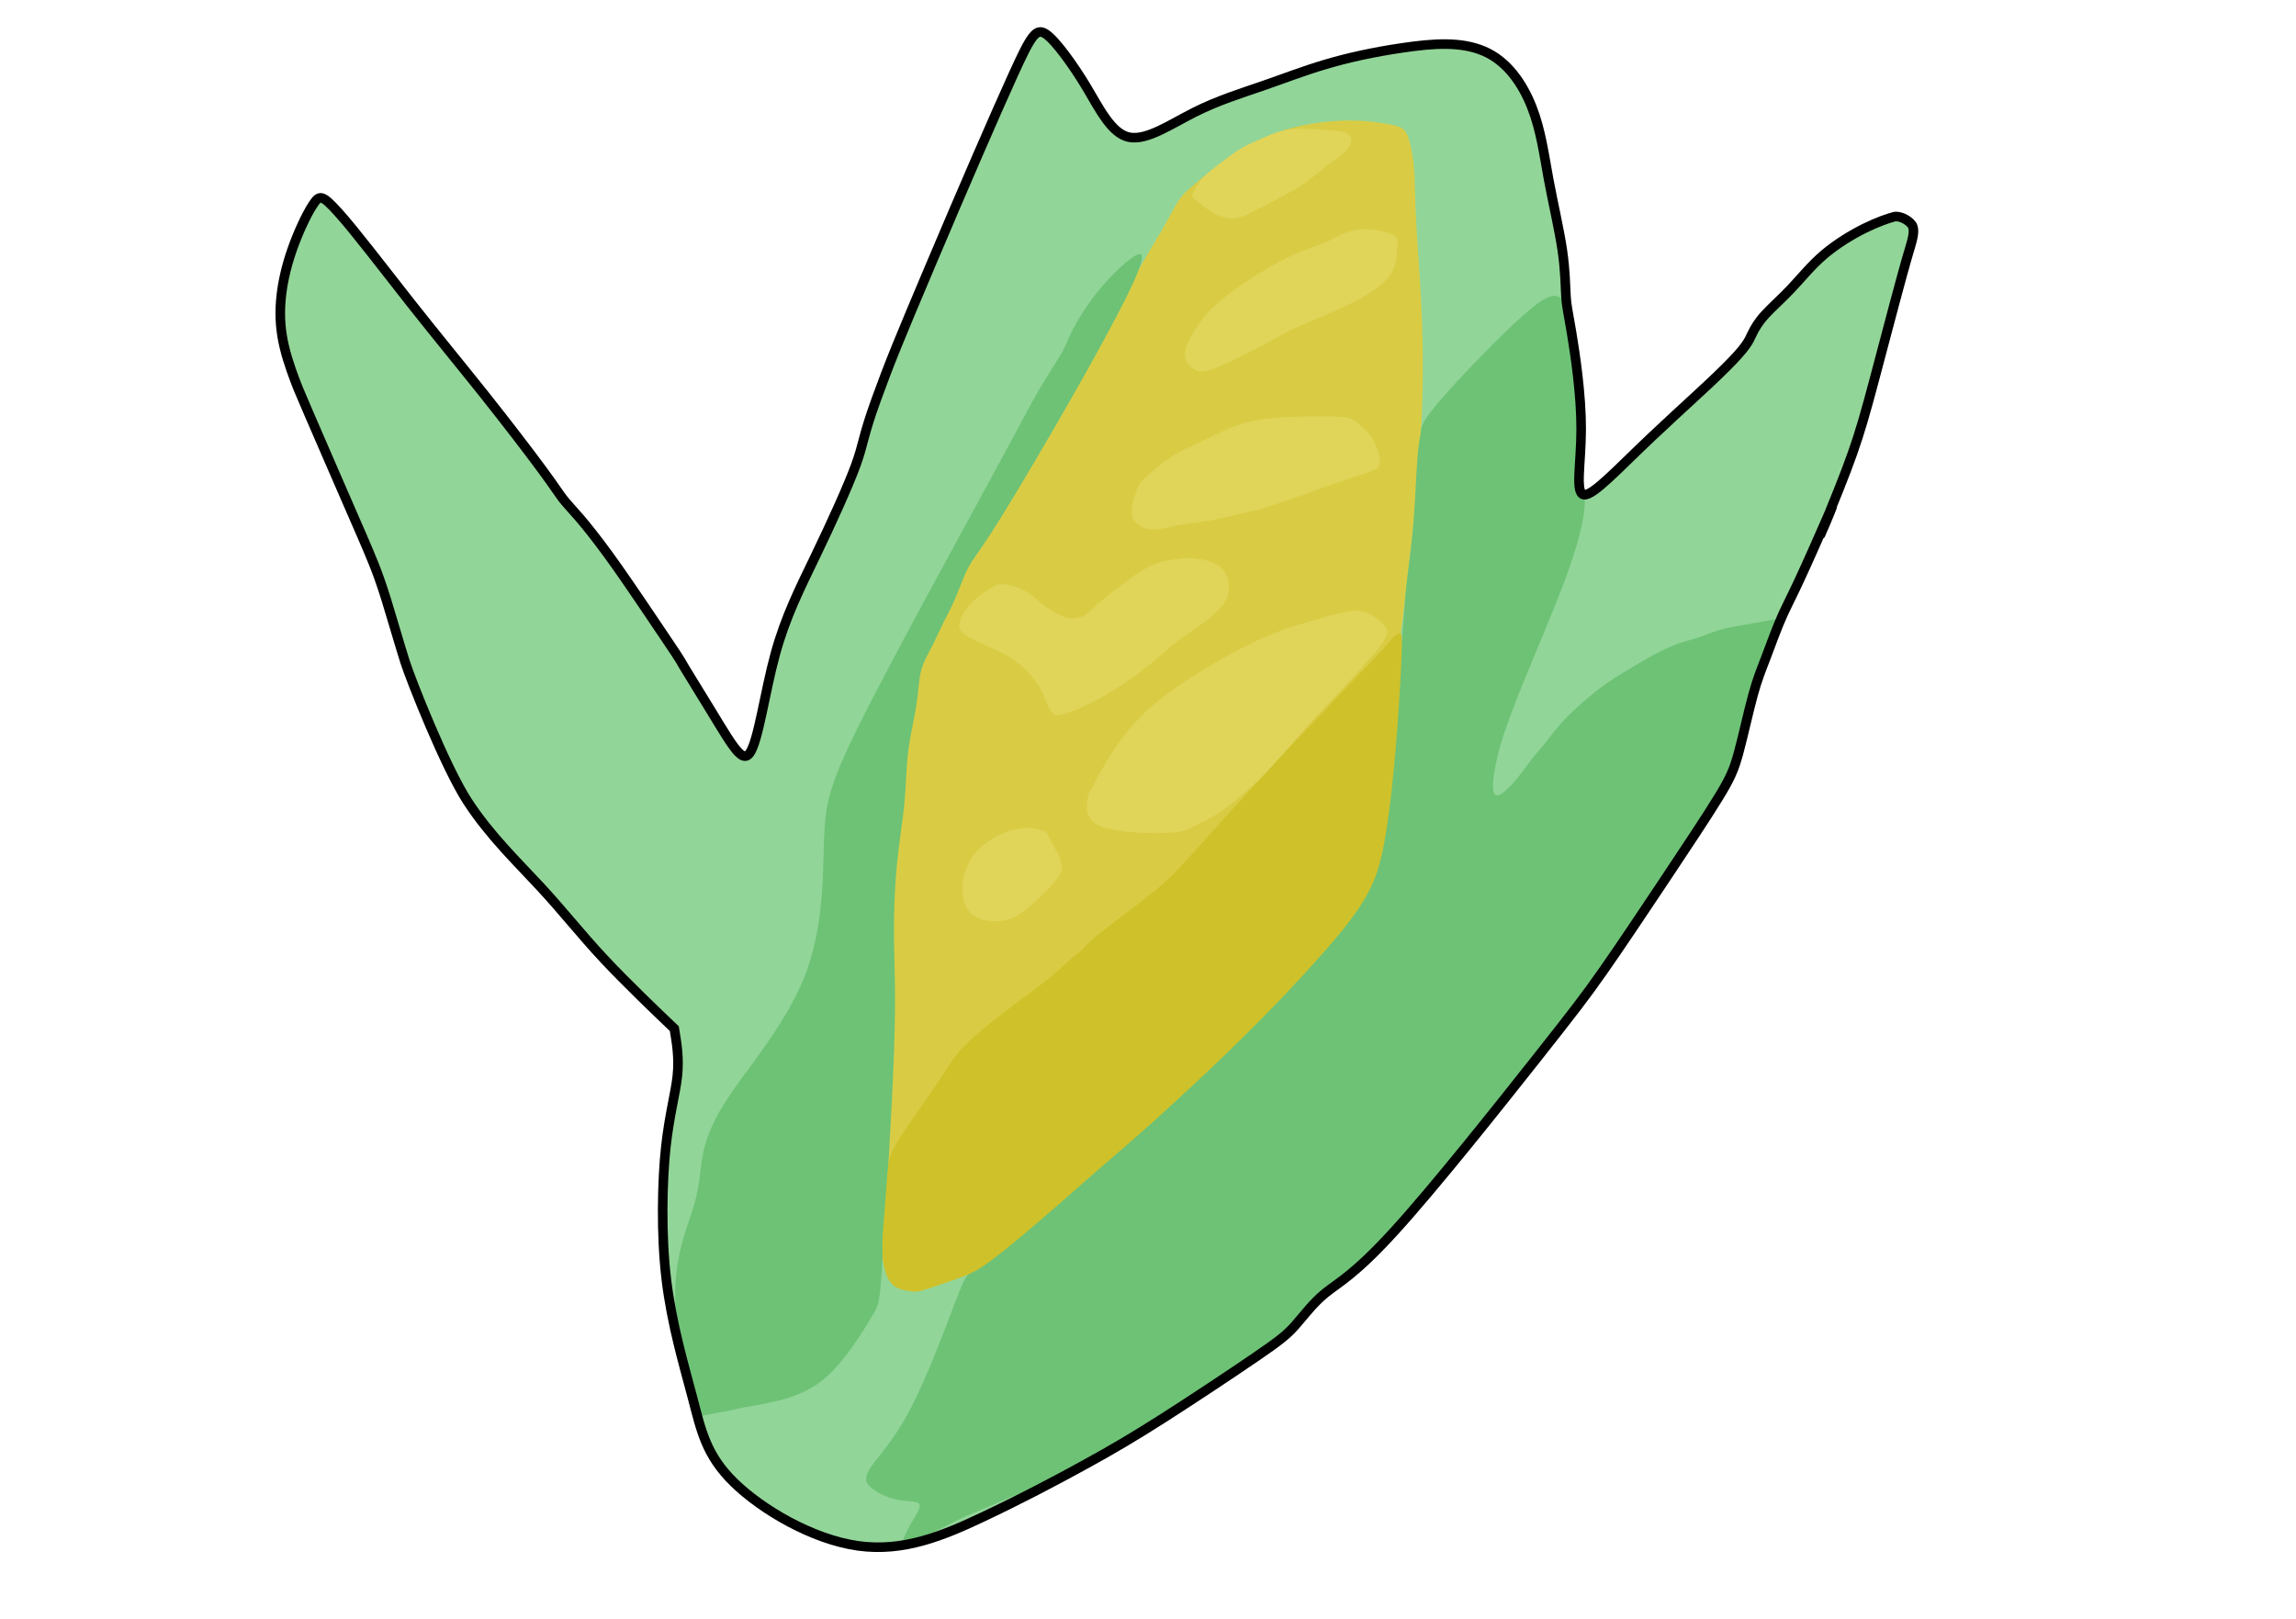
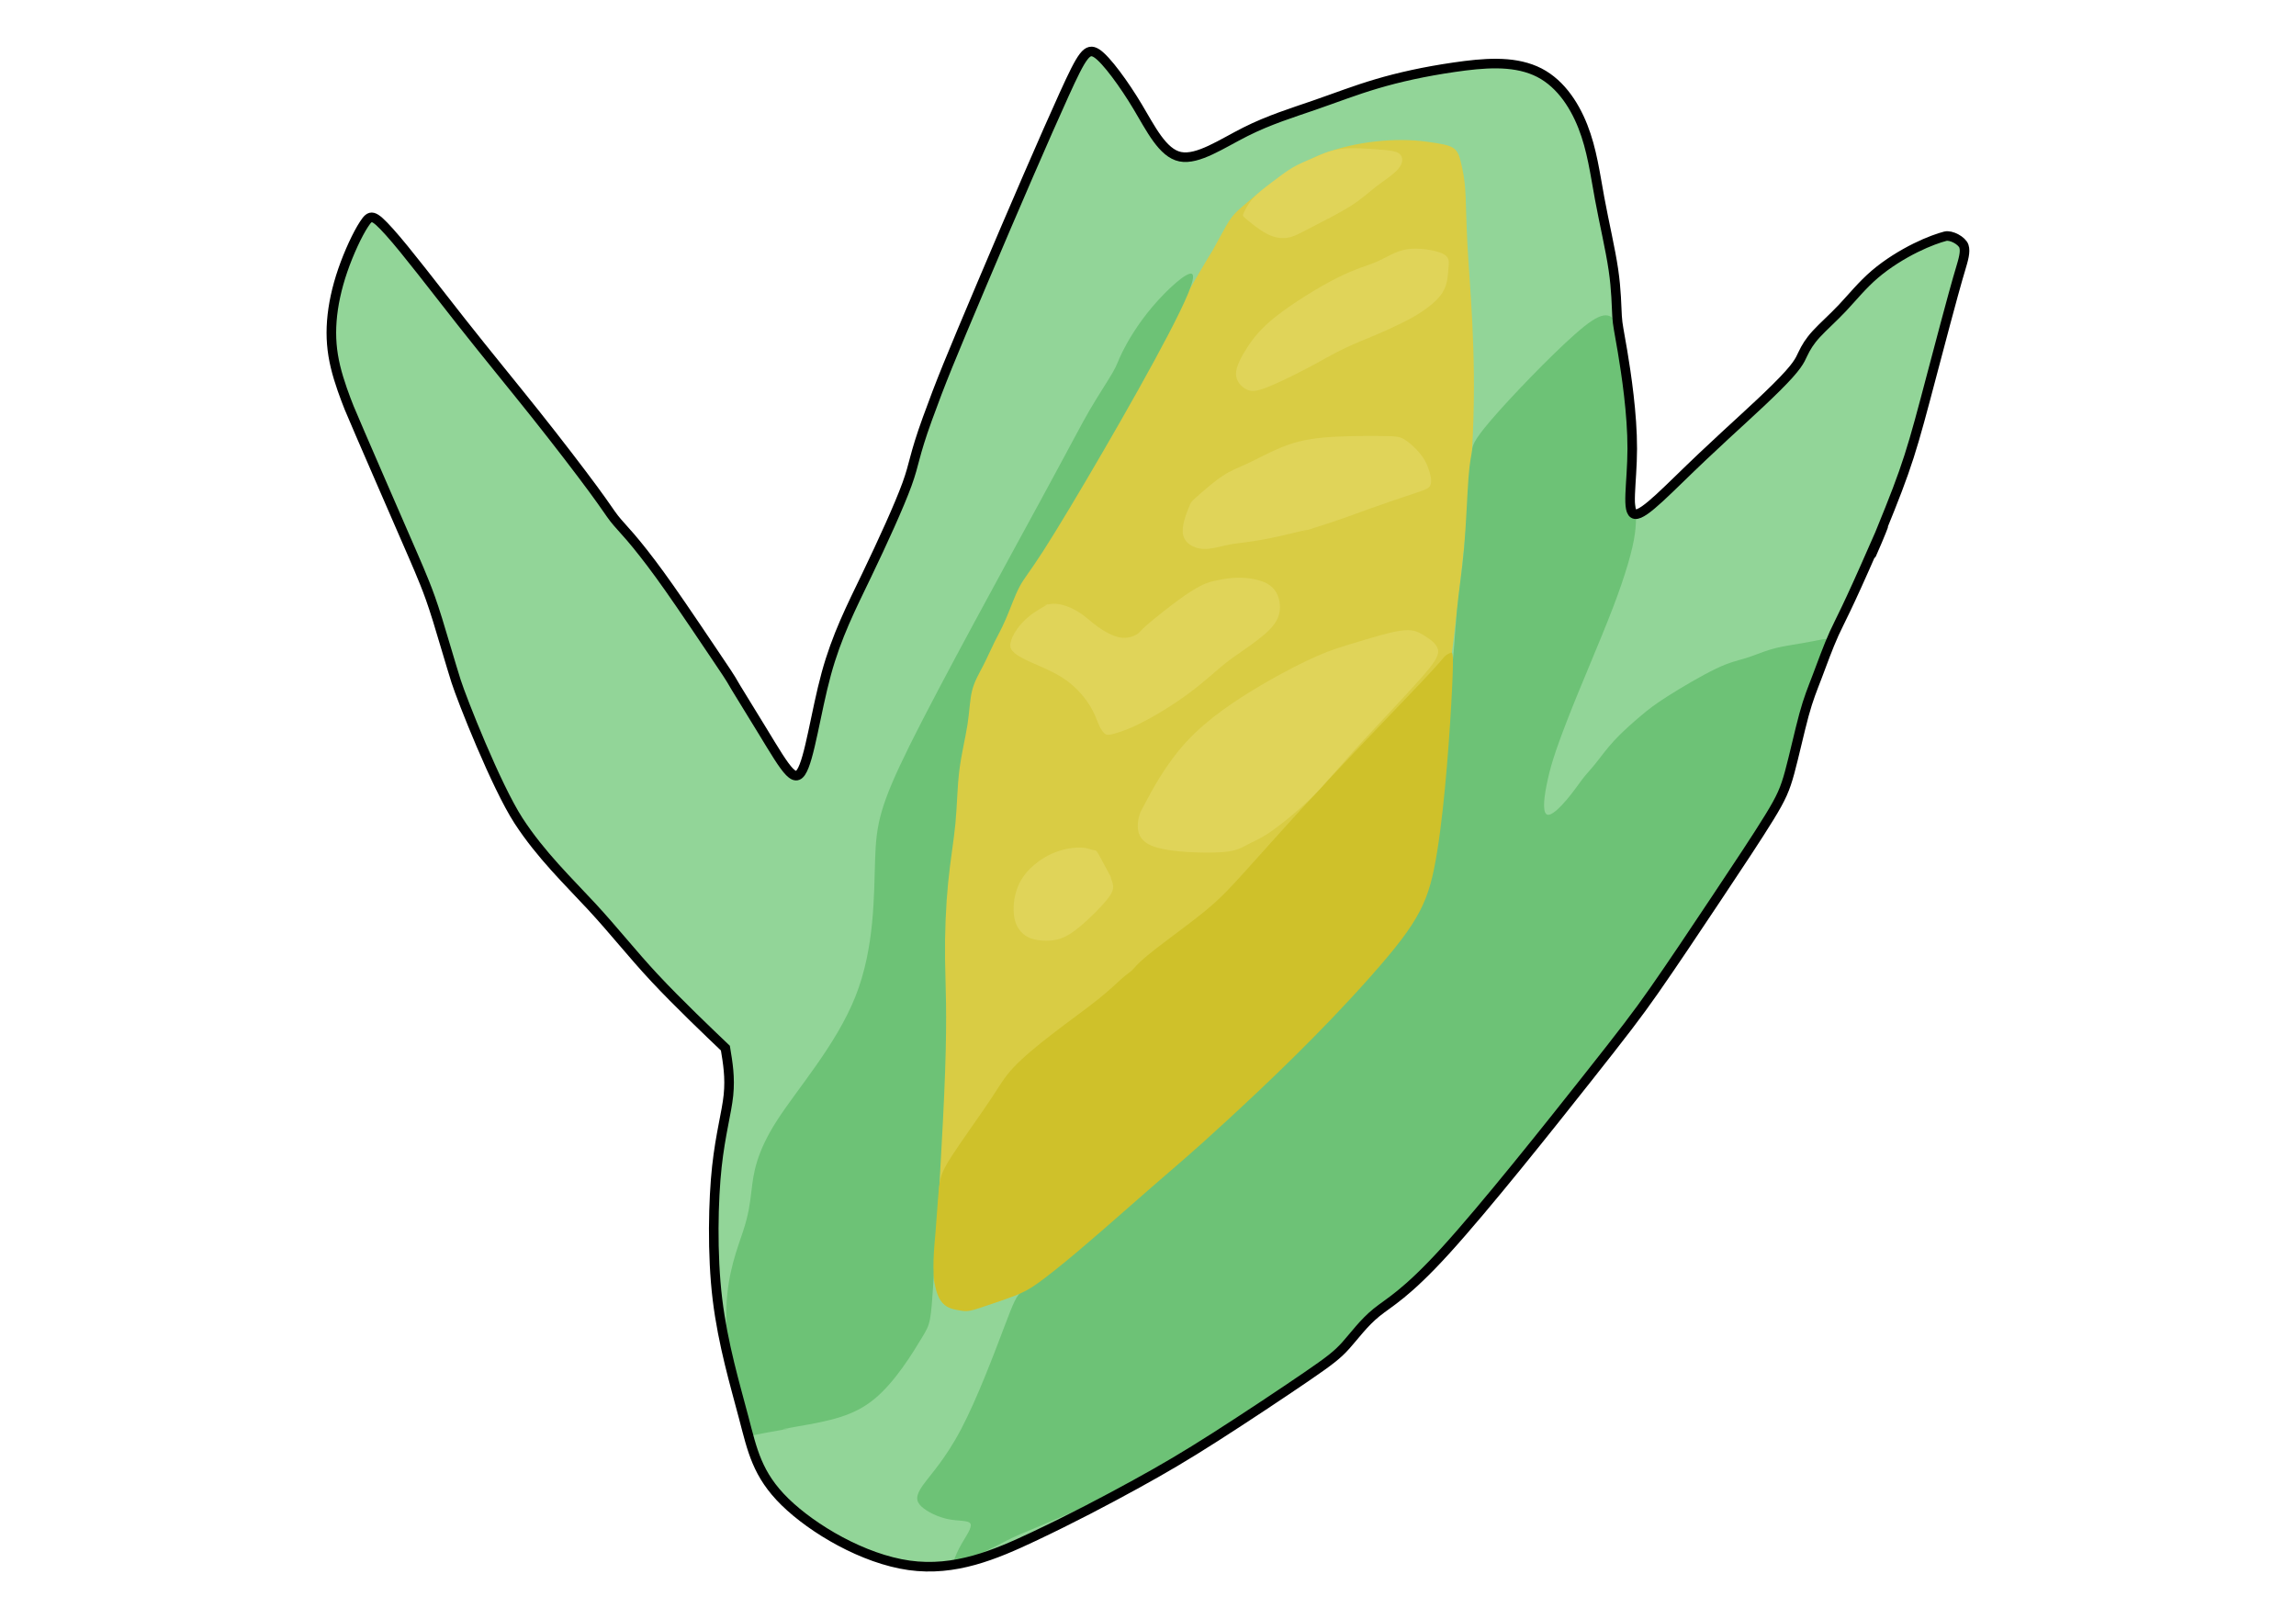
<svg xmlns="http://www.w3.org/2000/svg" version="1.1" id="svg1" width="793.6" height="559.36" viewBox="0 0 793.6 559.36">
  <defs id="defs1">
    </defs>
  <g id="g1" transform="matrix(1.751512,0,0,1.751512,-204.1969,-93.09364)">
-     <path style="display:inline;fill:#8cd292;fill-opacity:0.945;stroke:none;stroke-width:1.89;stroke-opacity:1" d="m 235.688,242.318 c -4.518,-4.85 -7.982,-9.304 -12.447,-14.132 -4.465,-4.828 -10.013,-10.135 -14.415,-16.913 -4.402,-6.778 -11.201,-24.002 -12.324,-27.547 -1.123,-3.545 -2.569,-8.606 -3.655,-12.106 -1.086,-3.499 -1.81,-5.429 -2.542,-7.259 -0.733,-1.83 -1.415,-3.422 -2.199,-5.236 -0.785,-1.815 -11.928,-27.379 -12.699,-29.332 -0.771,-1.954 -1.977,-5.089 -2.701,-8.111 -0.724,-3.022 -0.963,-5.888 -0.722,-9.031 0.241,-3.143 0.964,-6.52 2.17,-10.018 1.206,-3.498 2.894,-7.116 4.18,-9.072 1.286,-1.956 1.747,-2.11 5.045,1.553 3.299,3.663 8.894,11.035 14.154,17.705 5.26,6.67 9.998,12.397 14.562,18.131 4.564,5.734 8.929,11.442 11.473,14.9 2.544,3.457 3.268,4.663 4.112,5.749 0.844,1.085 1.809,2.05 3.256,3.739 1.447,1.688 3.377,4.101 5.748,7.359 2.371,3.259 5.182,7.364 10.641,15.488 5.458,8.124 1.306,1.903 7.383,11.689 6.077,9.786 8.186,14.31 9.866,11.849 1.679,-2.461 2.928,-11.908 4.982,-19.422 2.054,-7.514 4.914,-13.097 8.002,-19.52 3.088,-6.423 6.406,-13.688 7.943,-17.924 1.538,-4.237 1.302,-5.415 4.001,-12.863 2.699,-7.448 4.457,-11.703 10.759,-26.607 6.303,-14.904 12.615,-29.47 16.219,-37.398 3.604,-7.928 4.569,-9.375 6.461,-8.148 1.891,1.227 5.473,6.186 8.058,10.509 2.586,4.323 4.932,9.186 8.418,9.883 3.486,0.698 8.204,-2.579 12.887,-4.93 4.683,-2.351 9.18,-3.729 13.514,-5.226 4.334,-1.497 8.022,-2.949 12.387,-4.238 4.365,-1.29 9.369,-2.409 15.255,-3.265 5.886,-0.856 11.381,-1.295 15.978,0.678 4.598,1.973 7.614,6.413 9.423,10.996 1.809,4.583 2.42,9.377 3.32,14.238 0.9,4.861 2.106,9.927 2.709,14.027 0.603,4.101 0.603,7.236 0.724,9.166 0.121,1.93 0.362,2.653 1.085,6.995 0.724,4.342 1.93,12.302 1.914,19.182 -0.015,6.881 -1.252,12.683 0.558,12.921 1.81,0.238 6.667,-5.086 13.332,-11.38 6.665,-6.294 10.372,-9.472 14.557,-13.621 4.185,-4.149 4.602,-5.304 5.215,-6.603 0.613,-1.299 1.337,-2.505 2.663,-3.952 1.327,-1.447 3.256,-3.136 5.164,-5.158 1.908,-2.023 3.893,-4.505 6.393,-6.639 2.5,-2.135 5.465,-3.936 8.037,-5.21 2.571,-1.274 4.69,-1.985 5.85,-2.286 1.16,-0.301 3.318,0.879 3.679,1.965 0.362,1.085 -0.094,2.611 -0.695,4.626 -0.602,2.015 -1.349,4.519 -5.489,20.21 -4.14,15.691 -4.79,18.179 -10.295,31.633 -5.506,13.454 4.329,-9.926 -1.191,2.729 -5.52,12.655 -6.726,14.585 -7.933,17.238 -1.206,2.653 -2.412,6.03 -3.353,8.507 -0.941,2.477 -1.705,4.259 -2.598,7.535 -0.893,3.276 -1.949,8.121 -2.838,11.388 -0.89,3.267 -1.613,4.955 -3.989,8.83 -2.376,3.874 -6.197,9.622 -10.474,16.042 -4.277,6.42 -8.794,13.188 -12.251,18.128 -3.457,4.94 -5.869,8.076 -13.331,17.515 -7.462,9.439 -19.973,25.182 -27.841,33.822 -7.869,8.64 -11.095,10.178 -13.627,12.228 -2.533,2.05 -4.372,4.613 -6.045,6.482 -1.673,1.869 -3.181,3.045 -7.812,6.213 -4.631,3.168 -12.069,8.117 -18.016,11.915 -5.947,3.798 -10.029,6.199 -15.739,9.337 -5.711,3.138 -12.518,6.73 -20.093,10.306 -7.575,3.576 -15.508,6.929 -24.545,5.657 -9.038,-1.272 -19.004,-7.156 -24.493,-12.523 -5.488,-5.367 -6.453,-10.191 -8.142,-16.614 -1.688,-6.422 -4.101,-14.442 -5.186,-23.367 -1.085,-8.925 -0.821,-19.713 -0.109,-26.198 0.712,-6.486 1.918,-10.586 2.28,-14.084 0.362,-3.498 -0.121,-6.392 -0.603,-9.286 -2.963,-2.822 -9.444,-8.995 -13.962,-13.844 z" id="path3" />
-     <path style="display:inline;fill:#d9cc44;fill-opacity:0.996;stroke:none;stroke-width:1.89;stroke-opacity:1" d="m 352.591,89.285 c -3.082,2.615 -3.082,2.615 -5.776,7.599 -2.694,4.984 2.694,-4.984 -15.125,26.162 -17.819,31.146 -23.198,38.172 -27.96,47.263 -4.762,9.091 -4.233,6.399 -6.071,18.308 -1.838,11.91 -1.43,7.424 -2.891,22.288 -1.461,14.865 -1.943,17.759 -2.185,20.774 -0.241,3.015 -0.241,6.151 -0.692,15.927 -0.45,9.776 -1.983,37.695 -1.761,46.794 0.222,9.099 1.488,12.295 5.166,12.928 3.678,0.633 9.769,-1.296 15.032,-4.285 5.263,-2.988 34.19,-29.382 45.783,-40.501 11.593,-11.119 19.111,-19.148 23.802,-24.433 4.691,-5.285 7.224,-8.541 8.611,-14.24 1.387,-5.699 1.628,-13.839 1.809,-19.055 0.181,-5.216 0.302,-7.508 1.774,-19.341 1.473,-11.834 4.323,-33.401 5.05,-50.353 0.726,-16.952 -0.657,-29.458 -1.085,-37.867 -0.427,-8.41 -0.122,-10.715 -1.026,-14.847 -0.904,-4.133 -1.1,-4.316 -7.026,-5.143 -5.926,-0.827 -13.994,-0.111 -20.591,2.459 -6.597,2.57 -11.757,6.948 -14.838,9.563 z" id="path2" />
-     <path style="display:inline;fill:#6dc276;fill-opacity:1;stroke:none;stroke-width:1.89;stroke-opacity:1" d="m 288.424,313.328 c -1.749,2.894 -5.246,8.683 -9.347,12.06 -4.101,3.377 -8.608,4.302 -15.415,5.474 -6.806,1.173 1.907,-0.168 -3.037,0.676 -4.945,0.844 -5.427,1.085 -6.03,1.085 -0.603,0 -1.322,-0.24 -2.422,-4.886 -1.1,-4.647 -2.558,-13.61 -2.318,-20.458 0.24,-6.849 2.18,-11.596 3.28,-14.961 1.1,-3.365 1.339,-5.283 1.701,-8.298 0.362,-3.015 0.844,-7.116 4.976,-13.543 4.132,-6.427 11.717,-14.96 15.521,-24.558 3.804,-9.597 3.623,-20.031 3.865,-27.026 0.241,-6.995 0.905,-10.553 6.88,-22.602 5.975,-12.05 19.237,-36.187 25.777,-48.22 6.54,-12.033 7.987,-14.927 9.675,-17.822 1.688,-2.894 3.618,-5.789 4.583,-7.477 0.965,-1.688 0.965,-2.171 1.93,-4.101 0.965,-1.93 2.894,-5.307 5.844,-8.79 2.949,-3.483 6.957,-7.109 7.853,-6.512 0.895,0.597 -1.286,5.441 -4.659,11.908 -3.373,6.467 -8.157,14.955 -12.789,22.935 -4.632,7.979 -9.113,15.468 -11.922,19.838 -2.809,4.37 -3.774,5.335 -4.701,7.106 -0.927,1.771 -1.817,4.349 -2.692,6.356 -0.876,2.007 -1.424,2.922 -2.166,4.4 -0.742,1.478 -1.466,3.166 -2.28,4.749 -0.814,1.583 -1.719,3.06 -2.186,4.9 -0.467,1.839 -0.498,4.04 -0.912,6.716 -0.415,2.676 -1.214,5.827 -1.621,9.136 -0.407,3.309 -0.422,6.776 -0.761,10.357 -0.339,3.58 -1.003,7.274 -1.447,11.797 -0.445,4.523 -0.671,9.874 -0.603,15.083 0.068,5.209 0.43,10.274 0.008,22.214 -0.422,11.94 -1.628,30.754 -2.231,40.161 -0.603,9.407 -0.603,9.407 -2.352,12.302 z" id="path5" />
-     <path style="display:inline;fill:#6dc276;fill-opacity:1;stroke:none;stroke-width:1.89;stroke-opacity:1" d="m 308.409,303.899 c -1.352,1.093 -1.835,2.299 -3.764,7.387 -1.93,5.088 -5.307,14.058 -8.472,20.065 -3.166,6.008 -6.121,9.053 -7.568,11.103 -1.447,2.05 -1.387,3.106 -0.271,4.161 1.116,1.055 3.286,2.111 5.337,2.518 2.05,0.407 3.98,0.166 4.342,0.889 0.362,0.724 -0.844,2.412 -1.688,3.859 -0.844,1.447 -1.327,2.653 -1.568,3.377 -0.241,0.724 -0.241,0.965 1.327,0.362 1.568,-0.603 4.704,-2.05 6.633,-3.015 1.93,-0.965 2.653,-1.447 5.148,-2.526 2.495,-1.079 8.319,-3.367 15.946,-6.967 7.627,-3.601 14.93,-7.652 22.441,-12.195 7.512,-4.543 14.91,-9.373 20.047,-13.284 5.137,-3.911 7.424,-6.47 9.433,-8.36 2.009,-1.89 3.783,-3.152 5.984,-4.97 2.201,-1.818 4.65,-4.043 12.873,-13.783 8.223,-9.741 22.189,-26.971 33.69,-42.333 11.5,-15.362 20.534,-28.857 25.408,-36.561 4.873,-7.704 5.581,-9.599 6.105,-11.581 0.524,-1.982 0.836,-3.935 2.042,-8.213 1.205,-4.279 3.274,-10.761 4.428,-14.303 1.154,-3.542 1.346,-4.001 0.903,-4.104 -0.443,-0.103 -1.489,0.149 -2.787,0.406 -1.298,0.257 -2.71,0.493 -4.155,0.734 -1.445,0.241 -2.892,0.482 -4.46,0.964 -1.568,0.482 -3.256,1.206 -4.824,1.688 -1.568,0.482 -3.015,0.724 -5.789,2.05 -2.774,1.327 -6.874,3.739 -9.528,5.427 -2.653,1.688 -3.859,2.653 -5.427,3.98 -1.568,1.327 -3.498,3.015 -5.065,4.704 -1.568,1.688 -2.774,3.377 -3.745,4.589 -0.971,1.212 -1.781,2.022 -2.576,3.058 -0.795,1.036 -1.76,2.483 -3.086,4.051 -1.327,1.568 -3.015,3.256 -3.859,3.015 -0.844,-0.241 -0.844,-2.412 -0.159,-5.828 0.686,-3.416 1.487,-6.142 4.109,-12.91 2.622,-6.769 6.228,-14.953 8.883,-21.848 2.655,-6.895 4.026,-11.815 4.437,-14.866 0.411,-3.051 0.179,-5.139 -0.133,-6.589 -0.312,-1.449 -0.694,-2.177 -0.696,-4.406 -0.001,-2.229 0.378,-5.961 0.15,-11.874 -0.228,-5.914 -1.063,-14.01 -2.538,-17.761 -1.475,-3.751 -3.59,-3.157 -8.537,1.195 -4.946,4.352 -12.724,12.462 -16.557,16.921 -3.833,4.458 -3.722,5.265 -3.829,6.154 -0.107,0.888 -0.432,1.859 -0.694,5.257 -0.262,3.399 -0.46,9.226 -0.877,13.962 -0.416,4.736 -1.05,8.379 -1.442,12.581 -0.392,4.202 -0.543,8.962 -1.235,12.969 -0.693,4.007 -1.928,7.26 -2.293,13.997 -0.365,6.738 0.139,16.959 -1.376,24.049 -1.515,7.089 -5.05,11.047 -12.062,18.542 -7.012,7.496 -17.5,18.53 -28.548,29.322 -11.048,10.792 -22.654,21.341 -29.569,27.105 -6.914,5.764 -9.137,6.744 -10.489,7.837 z" id="path6" />
-     <path style="display:inline;fill:#cfc12a;fill-opacity:1;stroke:none;stroke-width:1.89;stroke-opacity:1" d="m 291.836,283.523 c 0.248,-2.065 0.585,-3.119 2.496,-6.074 1.912,-2.955 5.389,-7.779 7.489,-10.915 2.1,-3.136 2.824,-4.583 4.686,-6.557 1.862,-1.974 4.543,-4.208 7.733,-6.665 3.189,-2.457 6.566,-4.869 8.978,-6.798 2.412,-1.93 3.859,-3.377 4.824,-4.221 0.965,-0.844 1.447,-1.085 1.93,-1.568 0.482,-0.482 0.965,-1.206 3.014,-2.894 2.049,-1.688 5.669,-4.342 8.244,-6.307 2.575,-1.965 3.818,-3.001 5.205,-4.257 1.387,-1.256 2.593,-2.462 5.96,-6.19 3.367,-3.728 8.955,-10.044 15.698,-17.269 6.744,-7.225 14.703,-15.426 18.804,-19.767 4.101,-4.342 4.342,-4.824 4.704,-5.186 0.362,-0.362 0.844,-0.603 1.206,-0.724 0.362,-0.121 0.603,-0.121 0.241,7.236 -0.362,7.357 -1.325,22.05 -2.92,31.917 -1.595,9.866 -3.233,13.549 -13.171,24.761 -9.938,11.212 -20.633,21.314 -28.146,28.243 -7.513,6.929 -9.679,8.639 -15.01,13.286 -5.331,4.647 -13.829,12.234 -19.129,16.413 -5.3,4.179 -5.805,4.365 -11.57,6.351 -5.765,1.986 -5.452,1.888 -7.706,1.505 -2.254,-0.382 -3.598,-1.36 -4.311,-4.569 -0.713,-3.209 -0.257,-7.387 0.057,-11.104 0.314,-3.717 0.446,-6.584 0.694,-8.649 z" id="path7" />
-     <path style="fill:#e0d459;fill-opacity:1;stroke:none;stroke-width:1.89;stroke-opacity:1" d="m 307.125,224.96 c 0.795,-2.402 2.266,-4.022 3.844,-5.272 1.579,-1.249 3.264,-2.128 5.191,-2.645 1.926,-0.518 4.093,-0.675 5.535,-0.125 1.442,0.55 0.725,-0.707 2.692,2.987 1.967,3.694 0.976,1.684 1.472,3.051 0.495,1.367 0.495,2.09 -0.724,3.671 -1.219,1.581 -3.584,3.946 -5.645,5.645 -2.061,1.699 -3.749,2.664 -6.28,2.686 -2.531,0.022 -4.5,-0.515 -5.749,-2.463 -1.249,-1.949 -1.13,-5.132 -0.335,-7.535 z" id="path21" />
-     <path style="fill:#e0d459;fill-opacity:1;stroke:none;stroke-width:1.89;stroke-opacity:1" d="m 315.017,168.483 c -1.447,-0.121 -2.653,0.362 -2.653,0.362 0,0 1.206,-0.482 0.844,-0.241 -0.362,0.241 -2.291,1.206 -3.859,2.533 -1.568,1.327 -2.774,3.015 -3.257,4.437 -0.484,1.422 -0.321,2.212 1.941,3.485 2.262,1.272 5.275,2.188 8.059,3.947 2.785,1.759 4.714,4.171 5.8,6.101 1.085,1.93 1.327,3.377 2.097,4.399 0.771,1.022 0.98,1.118 4.011,0.081 3.031,-1.037 7.435,-3.528 10.991,-5.949 3.556,-2.421 5.935,-4.561 7.623,-6.009 1.688,-1.447 2.653,-2.171 3.885,-3.032 1.232,-0.862 2.539,-1.733 4.203,-3.013 1.664,-1.28 3.249,-2.638 3.966,-4.331 0.717,-1.692 0.462,-3.63 -0.275,-4.964 -0.738,-1.334 -1.958,-2.064 -3.719,-2.525 -1.761,-0.461 -4.062,-0.653 -6.917,-0.136 -2.855,0.517 -3.671,0.81 -6.238,2.403 -2.567,1.593 -7.51,5.56 -8.805,6.72 -1.295,1.16 -1.295,1.401 -1.898,1.763 -0.603,0.362 -1.809,0.844 -3.256,0.603 -1.447,-0.241 -3.136,-1.206 -4.375,-2.084 -1.24,-0.878 -2.393,-2.032 -3.713,-2.868 -1.319,-0.837 -3.008,-1.56 -4.455,-1.681 z" id="path22" />
-     <path style="fill:#e0d459;fill-opacity:1;stroke:none;stroke-width:1.89;stroke-opacity:1" d="m 331.057,211.78 c 0.121,-1.447 0.603,-2.412 0.603,-2.412 0,0 -0.482,0.965 0.709,-1.312 1.191,-2.276 4.055,-7.794 8.276,-12.377 4.221,-4.583 9.799,-8.231 14.518,-11.02 4.719,-2.789 8.578,-4.719 11.352,-5.925 2.774,-1.206 4.462,-1.688 7.237,-2.533 2.774,-0.844 6.632,-2.05 9.045,-2.412 2.412,-0.362 3.377,0.12 4.583,0.844 1.206,0.724 2.653,1.688 2.894,2.894 0.241,1.206 -0.724,2.653 -3.618,5.91 -2.894,3.256 -7.719,8.322 -10.734,11.578 -3.015,3.256 -4.221,4.704 -5.141,5.744 -0.92,1.041 -1.251,1.372 -2.095,2.337 -0.844,0.965 -2.05,2.412 -4.1,4.341 -2.05,1.93 -4.945,4.342 -6.995,5.789 -2.05,1.447 -3.256,1.93 -4.221,2.412 -0.965,0.482 -1.688,0.965 -2.774,1.327 -1.085,0.362 -2.533,0.603 -5.789,0.603 -3.256,0 -8.322,-0.241 -10.975,-1.327 -2.653,-1.085 -2.894,-3.015 -2.774,-4.462 z" id="path23" />
-     <path style="fill:#e0d459;fill-opacity:1;stroke:none;stroke-width:1.89;stroke-opacity:1" d="m 342.635,147.378 c -1.085,0.965 -1.085,0.965 -1.568,2.171 -0.482,1.206 -1.447,3.618 -1.085,5.307 0.362,1.688 2.05,2.653 3.859,2.774 1.809,0.121 3.739,-0.603 5.91,-0.965 2.171,-0.362 4.583,-0.362 11.94,-2.171 7.357,-1.809 -2.376,1.054 3.696,-0.86 6.073,-1.914 8.485,-2.879 11.5,-3.964 3.015,-1.085 6.633,-2.291 8.804,-3.015 2.171,-0.724 2.894,-0.965 3.131,-1.71 0.237,-0.745 0.019,-1.834 -0.365,-2.986 -0.384,-1.152 -0.837,-2.058 -1.692,-3.107 -0.855,-1.05 -2.084,-2.184 -3.049,-2.787 -0.965,-0.603 -1.666,-0.675 -4.55,-0.711 -2.883,-0.036 -7.949,-0.036 -11.675,0.322 -3.726,0.358 -6.086,1.066 -8.416,2.042 -2.33,0.976 -4.501,2.183 -6.31,3.027 -1.809,0.844 -3.256,1.327 -5.065,2.533 -1.809,1.206 -3.98,3.136 -5.065,4.101 z" id="path24" />
-     <path style="fill:#e0d459;fill-opacity:1;stroke:none;stroke-width:1.89;stroke-opacity:1" d="m 358.555,111.558 c 3.256,-2.533 8.322,-5.668 11.94,-7.477 3.618,-1.809 5.789,-2.291 7.719,-3.136 1.93,-0.844 3.618,-2.05 5.874,-2.436 2.256,-0.386 5.699,0.144 7.149,0.868 1.45,0.724 1.208,1.689 1.088,3.015 -0.121,1.327 -0.121,3.015 -1.205,4.727 -1.085,1.712 -3.76,3.852 -7.622,5.75 -3.862,1.898 -4.631,2.169 -8.696,3.866 -4.065,1.697 -5.994,2.903 -8.889,4.471 -2.894,1.568 -6.754,3.498 -9.166,4.462 -2.412,0.965 -3.377,0.965 -4.357,0.437 -0.98,-0.528 -1.975,-1.583 -1.975,-3.03 0,-1.447 1.087,-3.457 2.262,-5.256 1.175,-1.799 2.622,-3.729 5.879,-6.262 z" id="path25" />
-     <path style="fill:#e0d459;fill-opacity:1;stroke:none;stroke-width:1.89;stroke-opacity:1" d="m 351.944,91.331 c -0.264,0.569 -0.264,0.569 0.565,1.263 0.829,0.693 2.487,2.08 4.01,2.864 1.523,0.784 2.91,0.965 4.131,0.754 1.221,-0.211 2.276,-0.814 4.492,-1.96 2.216,-1.146 5.593,-2.834 7.884,-4.281 2.291,-1.447 3.498,-2.653 5.066,-3.86 1.568,-1.206 3.496,-2.411 4.431,-3.572 0.935,-1.161 0.875,-2.277 0.151,-2.88 -0.724,-0.603 -2.111,-0.693 -4.251,-0.859 -2.141,-0.166 -5.035,-0.407 -7.342,-0.102 -2.307,0.305 -4.025,1.157 -5.476,1.798 -1.451,0.641 -2.634,1.07 -3.935,1.828 -1.3,0.758 -2.717,1.843 -4.138,2.925 -1.421,1.082 -2.845,2.16 -3.822,3.268 -0.976,1.108 -1.504,2.246 -1.768,2.815 z" id="path26" />
-     <path style="display:inline;fill:none;stroke:#000000;stroke-width:1.89;stroke-opacity:1" d="m 235.688,242.318 c -4.518,-4.85 -7.982,-9.304 -12.447,-14.132 -4.465,-4.828 -10.013,-10.135 -14.415,-16.913 -4.402,-6.778 -11.201,-24.002 -12.324,-27.547 -1.123,-3.545 -2.569,-8.606 -3.655,-12.106 -1.086,-3.499 -1.81,-5.429 -2.542,-7.259 -0.733,-1.83 -1.415,-3.422 -2.199,-5.236 -0.785,-1.815 -11.928,-27.379 -12.699,-29.332 -0.771,-1.954 -1.977,-5.089 -2.701,-8.111 -0.724,-3.022 -0.963,-5.888 -0.722,-9.031 0.241,-3.143 0.964,-6.52 2.17,-10.018 1.206,-3.498 2.894,-7.116 4.18,-9.072 1.286,-1.956 1.747,-2.11 5.045,1.553 3.299,3.663 8.894,11.035 14.154,17.705 5.26,6.67 9.998,12.397 14.562,18.131 4.564,5.734 8.929,11.442 11.473,14.9 2.544,3.457 3.268,4.663 4.112,5.749 0.844,1.085 1.809,2.05 3.256,3.739 1.447,1.688 3.377,4.101 5.748,7.359 2.371,3.259 5.182,7.364 10.641,15.488 5.458,8.124 1.306,1.903 7.383,11.689 6.077,9.786 8.186,14.31 9.866,11.849 1.679,-2.461 2.928,-11.908 4.982,-19.422 2.054,-7.514 4.914,-13.097 8.002,-19.52 3.088,-6.423 6.406,-13.688 7.943,-17.924 1.538,-4.237 1.302,-5.415 4.001,-12.863 2.699,-7.448 4.457,-11.703 10.759,-26.607 6.303,-14.904 12.615,-29.47 16.219,-37.398 3.604,-7.928 4.569,-9.375 6.461,-8.148 1.891,1.227 5.473,6.186 8.058,10.509 2.586,4.323 4.932,9.186 8.418,9.883 3.486,0.698 8.204,-2.579 12.887,-4.93 4.683,-2.351 9.18,-3.729 13.514,-5.226 4.334,-1.497 8.022,-2.949 12.387,-4.238 4.365,-1.29 9.369,-2.409 15.255,-3.265 5.886,-0.856 11.381,-1.295 15.978,0.678 4.598,1.973 7.614,6.413 9.423,10.996 1.809,4.583 2.42,9.377 3.32,14.238 0.9,4.861 2.106,9.927 2.709,14.027 0.603,4.101 0.603,7.236 0.724,9.166 0.121,1.93 0.362,2.653 1.085,6.995 0.724,4.342 1.93,12.302 1.914,19.182 -0.015,6.881 -1.252,12.683 0.558,12.921 1.81,0.238 6.667,-5.086 13.332,-11.38 6.665,-6.294 10.372,-9.472 14.557,-13.621 4.185,-4.149 4.602,-5.304 5.215,-6.603 0.613,-1.299 1.337,-2.505 2.663,-3.952 1.327,-1.447 3.256,-3.136 5.164,-5.158 1.908,-2.023 3.893,-4.505 6.393,-6.639 2.5,-2.135 5.465,-3.936 8.037,-5.21 2.571,-1.274 4.69,-1.985 5.85,-2.286 1.16,-0.301 3.318,0.879 3.679,1.965 0.362,1.085 -0.094,2.611 -0.695,4.626 -0.602,2.015 -1.349,4.519 -5.489,20.21 -4.14,15.691 -4.79,18.179 -10.295,31.633 -5.506,13.454 4.329,-9.926 -1.191,2.729 -5.52,12.655 -6.726,14.585 -7.933,17.238 -1.206,2.653 -2.412,6.03 -3.353,8.507 -0.941,2.477 -1.705,4.259 -2.598,7.535 -0.893,3.276 -1.949,8.121 -2.838,11.388 -0.89,3.267 -1.613,4.955 -3.989,8.83 -2.376,3.874 -6.197,9.622 -10.474,16.042 -4.277,6.42 -8.794,13.188 -12.251,18.128 -3.457,4.94 -5.869,8.076 -13.331,17.515 -7.462,9.439 -19.973,25.182 -27.841,33.822 -7.869,8.64 -11.095,10.178 -13.627,12.228 -2.533,2.05 -4.372,4.613 -6.045,6.482 -1.673,1.869 -3.181,3.045 -7.812,6.213 -4.631,3.168 -12.069,8.117 -18.016,11.915 -5.947,3.798 -10.029,6.199 -15.739,9.337 -5.711,3.138 -12.518,6.73 -20.093,10.306 -7.575,3.576 -15.508,6.929 -24.545,5.657 -9.038,-1.272 -19.004,-7.156 -24.493,-12.523 -5.488,-5.367 -6.453,-10.191 -8.142,-16.614 -1.688,-6.422 -4.101,-14.442 -5.186,-23.367 -1.085,-8.925 -0.821,-19.713 -0.109,-26.198 0.712,-6.486 1.918,-10.586 2.28,-14.084 0.362,-3.498 -0.121,-6.392 -0.603,-9.286 -2.963,-2.822 -9.444,-8.995 -13.962,-13.844 z" id="path1" />
+     <g id="g2" transform="translate(10.07981,3.84642)">
+       <path style="display:inline;fill:#8cd292;fill-opacity:0.945;stroke:none;stroke-width:1.89;stroke-opacity:1" d="m 235.688,242.318 c -4.518,-4.85 -7.982,-9.304 -12.447,-14.132 -4.465,-4.828 -10.013,-10.135 -14.415,-16.913 -4.402,-6.778 -11.201,-24.002 -12.324,-27.547 -1.123,-3.545 -2.569,-8.606 -3.655,-12.106 -1.086,-3.499 -1.81,-5.429 -2.542,-7.259 -0.733,-1.83 -1.415,-3.422 -2.199,-5.236 -0.785,-1.815 -11.928,-27.379 -12.699,-29.332 -0.771,-1.954 -1.977,-5.089 -2.701,-8.111 -0.724,-3.022 -0.963,-5.888 -0.722,-9.031 0.241,-3.143 0.964,-6.52 2.17,-10.018 1.206,-3.498 2.894,-7.116 4.18,-9.072 1.286,-1.956 1.747,-2.11 5.045,1.553 3.299,3.663 8.894,11.035 14.154,17.705 5.26,6.67 9.998,12.397 14.562,18.131 4.564,5.734 8.929,11.442 11.473,14.9 2.544,3.457 3.268,4.663 4.112,5.749 0.844,1.085 1.809,2.05 3.256,3.739 1.447,1.688 3.377,4.101 5.748,7.359 2.371,3.259 5.182,7.364 10.641,15.488 5.458,8.124 1.306,1.903 7.383,11.689 6.077,9.786 8.186,14.31 9.866,11.849 1.679,-2.461 2.928,-11.908 4.982,-19.422 2.054,-7.514 4.914,-13.097 8.002,-19.52 3.088,-6.423 6.406,-13.688 7.943,-17.924 1.538,-4.237 1.302,-5.415 4.001,-12.863 2.699,-7.448 4.457,-11.703 10.759,-26.607 6.303,-14.904 12.615,-29.47 16.219,-37.398 3.604,-7.928 4.569,-9.375 6.461,-8.148 1.891,1.227 5.473,6.186 8.058,10.509 2.586,4.323 4.932,9.186 8.418,9.883 3.486,0.698 8.204,-2.579 12.887,-4.93 4.683,-2.351 9.18,-3.729 13.514,-5.226 4.334,-1.497 8.022,-2.949 12.387,-4.238 4.365,-1.29 9.369,-2.409 15.255,-3.265 5.886,-0.856 11.381,-1.295 15.978,0.678 4.598,1.973 7.614,6.413 9.423,10.996 1.809,4.583 2.42,9.377 3.32,14.238 0.9,4.861 2.106,9.927 2.709,14.027 0.603,4.101 0.603,7.236 0.724,9.166 0.121,1.93 0.362,2.653 1.085,6.995 0.724,4.342 1.93,12.302 1.914,19.182 -0.015,6.881 -1.252,12.683 0.558,12.921 1.81,0.238 6.667,-5.086 13.332,-11.38 6.665,-6.294 10.372,-9.472 14.557,-13.621 4.185,-4.149 4.602,-5.304 5.215,-6.603 0.613,-1.299 1.337,-2.505 2.663,-3.952 1.327,-1.447 3.256,-3.136 5.164,-5.158 1.908,-2.023 3.893,-4.505 6.393,-6.639 2.5,-2.135 5.465,-3.936 8.037,-5.21 2.571,-1.274 4.69,-1.985 5.85,-2.286 1.16,-0.301 3.318,0.879 3.679,1.965 0.362,1.085 -0.094,2.611 -0.695,4.626 -0.602,2.015 -1.349,4.519 -5.489,20.21 -4.14,15.691 -4.79,18.179 -10.295,31.633 -5.506,13.454 4.329,-9.926 -1.191,2.729 -5.52,12.655 -6.726,14.585 -7.933,17.238 -1.206,2.653 -2.412,6.03 -3.353,8.507 -0.941,2.477 -1.705,4.259 -2.598,7.535 -0.893,3.276 -1.949,8.121 -2.838,11.388 -0.89,3.267 -1.613,4.955 -3.989,8.83 -2.376,3.874 -6.197,9.622 -10.474,16.042 -4.277,6.42 -8.794,13.188 -12.251,18.128 -3.457,4.94 -5.869,8.076 -13.331,17.515 -7.462,9.439 -19.973,25.182 -27.841,33.822 -7.869,8.64 -11.095,10.178 -13.627,12.228 -2.533,2.05 -4.372,4.613 -6.045,6.482 -1.673,1.869 -3.181,3.045 -7.812,6.213 -4.631,3.168 -12.069,8.117 -18.016,11.915 -5.947,3.798 -10.029,6.199 -15.739,9.337 -5.711,3.138 -12.518,6.73 -20.093,10.306 -7.575,3.576 -15.508,6.929 -24.545,5.657 -9.038,-1.272 -19.004,-7.156 -24.493,-12.523 -5.488,-5.367 -6.453,-10.191 -8.142,-16.614 -1.688,-6.422 -4.101,-14.442 -5.186,-23.367 -1.085,-8.925 -0.821,-19.713 -0.109,-26.198 0.712,-6.486 1.918,-10.586 2.28,-14.084 0.362,-3.498 -0.121,-6.392 -0.603,-9.286 -2.963,-2.822 -9.444,-8.995 -13.962,-13.844 z" id="path3" />
+       <path style="display:inline;fill:#d9cc44;fill-opacity:0.996;stroke:none;stroke-width:1.89;stroke-opacity:1" d="m 352.591,89.285 c -3.082,2.615 -3.082,2.615 -5.776,7.599 -2.694,4.984 2.694,-4.984 -15.125,26.162 -17.819,31.146 -23.198,38.172 -27.96,47.263 -4.762,9.091 -4.233,6.399 -6.071,18.308 -1.838,11.91 -1.43,7.424 -2.891,22.288 -1.461,14.865 -1.943,17.759 -2.185,20.774 -0.241,3.015 -0.241,6.151 -0.692,15.927 -0.45,9.776 -1.983,37.695 -1.761,46.794 0.222,9.099 1.488,12.295 5.166,12.928 3.678,0.633 9.769,-1.296 15.032,-4.285 5.263,-2.988 34.19,-29.382 45.783,-40.501 11.593,-11.119 19.111,-19.148 23.802,-24.433 4.691,-5.285 7.224,-8.541 8.611,-14.24 1.387,-5.699 1.628,-13.839 1.809,-19.055 0.181,-5.216 0.302,-7.508 1.774,-19.341 1.473,-11.834 4.323,-33.401 5.05,-50.353 0.726,-16.952 -0.657,-29.458 -1.085,-37.867 -0.427,-8.41 -0.122,-10.715 -1.026,-14.847 -0.904,-4.133 -1.1,-4.316 -7.026,-5.143 -5.926,-0.827 -13.994,-0.111 -20.591,2.459 -6.597,2.57 -11.757,6.948 -14.838,9.563 z" id="path2" />
+       <path style="display:inline;fill:#6dc276;fill-opacity:1;stroke:none;stroke-width:1.89;stroke-opacity:1" d="m 288.424,313.328 c -1.749,2.894 -5.246,8.683 -9.347,12.06 -4.101,3.377 -8.608,4.302 -15.415,5.474 -6.806,1.173 1.907,-0.168 -3.037,0.676 -4.945,0.844 -5.427,1.085 -6.03,1.085 -0.603,0 -1.322,-0.24 -2.422,-4.886 -1.1,-4.647 -2.558,-13.61 -2.318,-20.458 0.24,-6.849 2.18,-11.596 3.28,-14.961 1.1,-3.365 1.339,-5.283 1.701,-8.298 0.362,-3.015 0.844,-7.116 4.976,-13.543 4.132,-6.427 11.717,-14.96 15.521,-24.558 3.804,-9.597 3.623,-20.031 3.865,-27.026 0.241,-6.995 0.905,-10.553 6.88,-22.602 5.975,-12.05 19.237,-36.187 25.777,-48.22 6.54,-12.033 7.987,-14.927 9.675,-17.822 1.688,-2.894 3.618,-5.789 4.583,-7.477 0.965,-1.688 0.965,-2.171 1.93,-4.101 0.965,-1.93 2.894,-5.307 5.844,-8.79 2.949,-3.483 6.957,-7.109 7.853,-6.512 0.895,0.597 -1.286,5.441 -4.659,11.908 -3.373,6.467 -8.157,14.955 -12.789,22.935 -4.632,7.979 -9.113,15.468 -11.922,19.838 -2.809,4.37 -3.774,5.335 -4.701,7.106 -0.927,1.771 -1.817,4.349 -2.692,6.356 -0.876,2.007 -1.424,2.922 -2.166,4.4 -0.742,1.478 -1.466,3.166 -2.28,4.749 -0.814,1.583 -1.719,3.06 -2.186,4.9 -0.467,1.839 -0.498,4.04 -0.912,6.716 -0.415,2.676 -1.214,5.827 -1.621,9.136 -0.407,3.309 -0.422,6.776 -0.761,10.357 -0.339,3.58 -1.003,7.274 -1.447,11.797 -0.445,4.523 -0.671,9.874 -0.603,15.083 0.068,5.209 0.43,10.274 0.008,22.214 -0.422,11.94 -1.628,30.754 -2.231,40.161 -0.603,9.407 -0.603,9.407 -2.352,12.302 z" id="path5" />
+       <path style="display:inline;fill:#6dc276;fill-opacity:1;stroke:none;stroke-width:1.89;stroke-opacity:1" d="m 308.409,303.899 c -1.352,1.093 -1.835,2.299 -3.764,7.387 -1.93,5.088 -5.307,14.058 -8.472,20.065 -3.166,6.008 -6.121,9.053 -7.568,11.103 -1.447,2.05 -1.387,3.106 -0.271,4.161 1.116,1.055 3.286,2.111 5.337,2.518 2.05,0.407 3.98,0.166 4.342,0.889 0.362,0.724 -0.844,2.412 -1.688,3.859 -0.844,1.447 -1.327,2.653 -1.568,3.377 -0.241,0.724 -0.241,0.965 1.327,0.362 1.568,-0.603 4.704,-2.05 6.633,-3.015 1.93,-0.965 2.653,-1.447 5.148,-2.526 2.495,-1.079 8.319,-3.367 15.946,-6.967 7.627,-3.601 14.93,-7.652 22.441,-12.195 7.512,-4.543 14.91,-9.373 20.047,-13.284 5.137,-3.911 7.424,-6.47 9.433,-8.36 2.009,-1.89 3.783,-3.152 5.984,-4.97 2.201,-1.818 4.65,-4.043 12.873,-13.783 8.223,-9.741 22.189,-26.971 33.69,-42.333 11.5,-15.362 20.534,-28.857 25.408,-36.561 4.873,-7.704 5.581,-9.599 6.105,-11.581 0.524,-1.982 0.836,-3.935 2.042,-8.213 1.205,-4.279 3.274,-10.761 4.428,-14.303 1.154,-3.542 1.346,-4.001 0.903,-4.104 -0.443,-0.103 -1.489,0.149 -2.787,0.406 -1.298,0.257 -2.71,0.493 -4.155,0.734 -1.445,0.241 -2.892,0.482 -4.46,0.964 -1.568,0.482 -3.256,1.206 -4.824,1.688 -1.568,0.482 -3.015,0.724 -5.789,2.05 -2.774,1.327 -6.874,3.739 -9.528,5.427 -2.653,1.688 -3.859,2.653 -5.427,3.98 -1.568,1.327 -3.498,3.015 -5.065,4.704 -1.568,1.688 -2.774,3.377 -3.745,4.589 -0.971,1.212 -1.781,2.022 -2.576,3.058 -0.795,1.036 -1.76,2.483 -3.086,4.051 -1.327,1.568 -3.015,3.256 -3.859,3.015 -0.844,-0.241 -0.844,-2.412 -0.159,-5.828 0.686,-3.416 1.487,-6.142 4.109,-12.91 2.622,-6.769 6.228,-14.953 8.883,-21.848 2.655,-6.895 4.026,-11.815 4.437,-14.866 0.411,-3.051 0.179,-5.139 -0.133,-6.589 -0.312,-1.449 -0.694,-2.177 -0.696,-4.406 -0.001,-2.229 0.378,-5.961 0.15,-11.874 -0.228,-5.914 -1.063,-14.01 -2.538,-17.761 -1.475,-3.751 -3.59,-3.157 -8.537,1.195 -4.946,4.352 -12.724,12.462 -16.557,16.921 -3.833,4.458 -3.722,5.265 -3.829,6.154 -0.107,0.888 -0.432,1.859 -0.694,5.257 -0.262,3.399 -0.46,9.226 -0.877,13.962 -0.416,4.736 -1.05,8.379 -1.442,12.581 -0.392,4.202 -0.543,8.962 -1.235,12.969 -0.693,4.007 -1.928,7.26 -2.293,13.997 -0.365,6.738 0.139,16.959 -1.376,24.049 -1.515,7.089 -5.05,11.047 -12.062,18.542 -7.012,7.496 -17.5,18.53 -28.548,29.322 -11.048,10.792 -22.654,21.341 -29.569,27.105 -6.914,5.764 -9.137,6.744 -10.489,7.837 z" id="path6" />
+       <path style="display:inline;fill:#cfc12a;fill-opacity:1;stroke:none;stroke-width:1.89;stroke-opacity:1" d="m 291.836,283.523 c 0.248,-2.065 0.585,-3.119 2.496,-6.074 1.912,-2.955 5.389,-7.779 7.489,-10.915 2.1,-3.136 2.824,-4.583 4.686,-6.557 1.862,-1.974 4.543,-4.208 7.733,-6.665 3.189,-2.457 6.566,-4.869 8.978,-6.798 2.412,-1.93 3.859,-3.377 4.824,-4.221 0.965,-0.844 1.447,-1.085 1.93,-1.568 0.482,-0.482 0.965,-1.206 3.014,-2.894 2.049,-1.688 5.669,-4.342 8.244,-6.307 2.575,-1.965 3.818,-3.001 5.205,-4.257 1.387,-1.256 2.593,-2.462 5.96,-6.19 3.367,-3.728 8.955,-10.044 15.698,-17.269 6.744,-7.225 14.703,-15.426 18.804,-19.767 4.101,-4.342 4.342,-4.824 4.704,-5.186 0.362,-0.362 0.844,-0.603 1.206,-0.724 0.362,-0.121 0.603,-0.121 0.241,7.236 -0.362,7.357 -1.325,22.05 -2.92,31.917 -1.595,9.866 -3.233,13.549 -13.171,24.761 -9.938,11.212 -20.633,21.314 -28.146,28.243 -7.513,6.929 -9.679,8.639 -15.01,13.286 -5.331,4.647 -13.829,12.234 -19.129,16.413 -5.3,4.179 -5.805,4.365 -11.57,6.351 -5.765,1.986 -5.452,1.888 -7.706,1.505 -2.254,-0.382 -3.598,-1.36 -4.311,-4.569 -0.713,-3.209 -0.257,-7.387 0.057,-11.104 0.314,-3.717 0.446,-6.584 0.694,-8.649 z" id="path7" />
+       <path style="fill:#e0d459;fill-opacity:1;stroke:none;stroke-width:1.89;stroke-opacity:1" d="m 307.125,224.96 c 0.795,-2.402 2.266,-4.022 3.844,-5.272 1.579,-1.249 3.264,-2.128 5.191,-2.645 1.926,-0.518 4.093,-0.675 5.535,-0.125 1.442,0.55 0.725,-0.707 2.692,2.987 1.967,3.694 0.976,1.684 1.472,3.051 0.495,1.367 0.495,2.09 -0.724,3.671 -1.219,1.581 -3.584,3.946 -5.645,5.645 -2.061,1.699 -3.749,2.664 -6.28,2.686 -2.531,0.022 -4.5,-0.515 -5.749,-2.463 -1.249,-1.949 -1.13,-5.132 -0.335,-7.535 z" id="path21" />
+       <path style="fill:#e0d459;fill-opacity:1;stroke:none;stroke-width:1.89;stroke-opacity:1" d="m 315.017,168.483 c -1.447,-0.121 -2.653,0.362 -2.653,0.362 0,0 1.206,-0.482 0.844,-0.241 -0.362,0.241 -2.291,1.206 -3.859,2.533 -1.568,1.327 -2.774,3.015 -3.257,4.437 -0.484,1.422 -0.321,2.212 1.941,3.485 2.262,1.272 5.275,2.188 8.059,3.947 2.785,1.759 4.714,4.171 5.8,6.101 1.085,1.93 1.327,3.377 2.097,4.399 0.771,1.022 0.98,1.118 4.011,0.081 3.031,-1.037 7.435,-3.528 10.991,-5.949 3.556,-2.421 5.935,-4.561 7.623,-6.009 1.688,-1.447 2.653,-2.171 3.885,-3.032 1.232,-0.862 2.539,-1.733 4.203,-3.013 1.664,-1.28 3.249,-2.638 3.966,-4.331 0.717,-1.692 0.462,-3.63 -0.275,-4.964 -0.738,-1.334 -1.958,-2.064 -3.719,-2.525 -1.761,-0.461 -4.062,-0.653 -6.917,-0.136 -2.855,0.517 -3.671,0.81 -6.238,2.403 -2.567,1.593 -7.51,5.56 -8.805,6.72 -1.295,1.16 -1.295,1.401 -1.898,1.763 -0.603,0.362 -1.809,0.844 -3.256,0.603 -1.447,-0.241 -3.136,-1.206 -4.375,-2.084 -1.24,-0.878 -2.393,-2.032 -3.713,-2.868 -1.319,-0.837 -3.008,-1.56 -4.455,-1.681 z" id="path22" />
+       <path style="fill:#e0d459;fill-opacity:1;stroke:none;stroke-width:1.89;stroke-opacity:1" d="m 331.057,211.78 c 0.121,-1.447 0.603,-2.412 0.603,-2.412 0,0 -0.482,0.965 0.709,-1.312 1.191,-2.276 4.055,-7.794 8.276,-12.377 4.221,-4.583 9.799,-8.231 14.518,-11.02 4.719,-2.789 8.578,-4.719 11.352,-5.925 2.774,-1.206 4.462,-1.688 7.237,-2.533 2.774,-0.844 6.632,-2.05 9.045,-2.412 2.412,-0.362 3.377,0.12 4.583,0.844 1.206,0.724 2.653,1.688 2.894,2.894 0.241,1.206 -0.724,2.653 -3.618,5.91 -2.894,3.256 -7.719,8.322 -10.734,11.578 -3.015,3.256 -4.221,4.704 -5.141,5.744 -0.92,1.041 -1.251,1.372 -2.095,2.337 -0.844,0.965 -2.05,2.412 -4.1,4.341 -2.05,1.93 -4.945,4.342 -6.995,5.789 -2.05,1.447 -3.256,1.93 -4.221,2.412 -0.965,0.482 -1.688,0.965 -2.774,1.327 -1.085,0.362 -2.533,0.603 -5.789,0.603 -3.256,0 -8.322,-0.241 -10.975,-1.327 -2.653,-1.085 -2.894,-3.015 -2.774,-4.462 z" id="path23" />
+       <path style="fill:#e0d459;fill-opacity:1;stroke:none;stroke-width:1.89;stroke-opacity:1" d="m 342.635,147.378 c -1.085,0.965 -1.085,0.965 -1.568,2.171 -0.482,1.206 -1.447,3.618 -1.085,5.307 0.362,1.688 2.05,2.653 3.859,2.774 1.809,0.121 3.739,-0.603 5.91,-0.965 2.171,-0.362 4.583,-0.362 11.94,-2.171 7.357,-1.809 -2.376,1.054 3.696,-0.86 6.073,-1.914 8.485,-2.879 11.5,-3.964 3.015,-1.085 6.633,-2.291 8.804,-3.015 2.171,-0.724 2.894,-0.965 3.131,-1.71 0.237,-0.745 0.019,-1.834 -0.365,-2.986 -0.384,-1.152 -0.837,-2.058 -1.692,-3.107 -0.855,-1.05 -2.084,-2.184 -3.049,-2.787 -0.965,-0.603 -1.666,-0.675 -4.55,-0.711 -2.883,-0.036 -7.949,-0.036 -11.675,0.322 -3.726,0.358 -6.086,1.066 -8.416,2.042 -2.33,0.976 -4.501,2.183 -6.31,3.027 -1.809,0.844 -3.256,1.327 -5.065,2.533 -1.809,1.206 -3.98,3.136 -5.065,4.101 z" id="path24" />
+       <path style="fill:#e0d459;fill-opacity:1;stroke:none;stroke-width:1.89;stroke-opacity:1" d="m 358.555,111.558 c 3.256,-2.533 8.322,-5.668 11.94,-7.477 3.618,-1.809 5.789,-2.291 7.719,-3.136 1.93,-0.844 3.618,-2.05 5.874,-2.436 2.256,-0.386 5.699,0.144 7.149,0.868 1.45,0.724 1.208,1.689 1.088,3.015 -0.121,1.327 -0.121,3.015 -1.205,4.727 -1.085,1.712 -3.76,3.852 -7.622,5.75 -3.862,1.898 -4.631,2.169 -8.696,3.866 -4.065,1.697 -5.994,2.903 -8.889,4.471 -2.894,1.568 -6.754,3.498 -9.166,4.462 -2.412,0.965 -3.377,0.965 -4.357,0.437 -0.98,-0.528 -1.975,-1.583 -1.975,-3.03 0,-1.447 1.087,-3.457 2.262,-5.256 1.175,-1.799 2.622,-3.729 5.879,-6.262 z" id="path25" />
+       <path style="fill:#e0d459;fill-opacity:1;stroke:none;stroke-width:1.89;stroke-opacity:1" d="m 351.944,91.331 c -0.264,0.569 -0.264,0.569 0.565,1.263 0.829,0.693 2.487,2.08 4.01,2.864 1.523,0.784 2.91,0.965 4.131,0.754 1.221,-0.211 2.276,-0.814 4.492,-1.96 2.216,-1.146 5.593,-2.834 7.884,-4.281 2.291,-1.447 3.498,-2.653 5.066,-3.86 1.568,-1.206 3.496,-2.411 4.431,-3.572 0.935,-1.161 0.875,-2.277 0.151,-2.88 -0.724,-0.603 -2.111,-0.693 -4.251,-0.859 -2.141,-0.166 -5.035,-0.407 -7.342,-0.102 -2.307,0.305 -4.025,1.157 -5.476,1.798 -1.451,0.641 -2.634,1.07 -3.935,1.828 -1.3,0.758 -2.717,1.843 -4.138,2.925 -1.421,1.082 -2.845,2.16 -3.822,3.268 -0.976,1.108 -1.504,2.246 -1.768,2.815 z" id="path26" />
+       <path style="display:inline;fill:none;stroke:#000000;stroke-width:1.89;stroke-opacity:1" d="m 235.688,242.318 c -4.518,-4.85 -7.982,-9.304 -12.447,-14.132 -4.465,-4.828 -10.013,-10.135 -14.415,-16.913 -4.402,-6.778 -11.201,-24.002 -12.324,-27.547 -1.123,-3.545 -2.569,-8.606 -3.655,-12.106 -1.086,-3.499 -1.81,-5.429 -2.542,-7.259 -0.733,-1.83 -1.415,-3.422 -2.199,-5.236 -0.785,-1.815 -11.928,-27.379 -12.699,-29.332 -0.771,-1.954 -1.977,-5.089 -2.701,-8.111 -0.724,-3.022 -0.963,-5.888 -0.722,-9.031 0.241,-3.143 0.964,-6.52 2.17,-10.018 1.206,-3.498 2.894,-7.116 4.18,-9.072 1.286,-1.956 1.747,-2.11 5.045,1.553 3.299,3.663 8.894,11.035 14.154,17.705 5.26,6.67 9.998,12.397 14.562,18.131 4.564,5.734 8.929,11.442 11.473,14.9 2.544,3.457 3.268,4.663 4.112,5.749 0.844,1.085 1.809,2.05 3.256,3.739 1.447,1.688 3.377,4.101 5.748,7.359 2.371,3.259 5.182,7.364 10.641,15.488 5.458,8.124 1.306,1.903 7.383,11.689 6.077,9.786 8.186,14.31 9.866,11.849 1.679,-2.461 2.928,-11.908 4.982,-19.422 2.054,-7.514 4.914,-13.097 8.002,-19.52 3.088,-6.423 6.406,-13.688 7.943,-17.924 1.538,-4.237 1.302,-5.415 4.001,-12.863 2.699,-7.448 4.457,-11.703 10.759,-26.607 6.303,-14.904 12.615,-29.47 16.219,-37.398 3.604,-7.928 4.569,-9.375 6.461,-8.148 1.891,1.227 5.473,6.186 8.058,10.509 2.586,4.323 4.932,9.186 8.418,9.883 3.486,0.698 8.204,-2.579 12.887,-4.93 4.683,-2.351 9.18,-3.729 13.514,-5.226 4.334,-1.497 8.022,-2.949 12.387,-4.238 4.365,-1.29 9.369,-2.409 15.255,-3.265 5.886,-0.856 11.381,-1.295 15.978,0.678 4.598,1.973 7.614,6.413 9.423,10.996 1.809,4.583 2.42,9.377 3.32,14.238 0.9,4.861 2.106,9.927 2.709,14.027 0.603,4.101 0.603,7.236 0.724,9.166 0.121,1.93 0.362,2.653 1.085,6.995 0.724,4.342 1.93,12.302 1.914,19.182 -0.015,6.881 -1.252,12.683 0.558,12.921 1.81,0.238 6.667,-5.086 13.332,-11.38 6.665,-6.294 10.372,-9.472 14.557,-13.621 4.185,-4.149 4.602,-5.304 5.215,-6.603 0.613,-1.299 1.337,-2.505 2.663,-3.952 1.327,-1.447 3.256,-3.136 5.164,-5.158 1.908,-2.023 3.893,-4.505 6.393,-6.639 2.5,-2.135 5.465,-3.936 8.037,-5.21 2.571,-1.274 4.69,-1.985 5.85,-2.286 1.16,-0.301 3.318,0.879 3.679,1.965 0.362,1.085 -0.094,2.611 -0.695,4.626 -0.602,2.015 -1.349,4.519 -5.489,20.21 -4.14,15.691 -4.79,18.179 -10.295,31.633 -5.506,13.454 4.329,-9.926 -1.191,2.729 -5.52,12.655 -6.726,14.585 -7.933,17.238 -1.206,2.653 -2.412,6.03 -3.353,8.507 -0.941,2.477 -1.705,4.259 -2.598,7.535 -0.893,3.276 -1.949,8.121 -2.838,11.388 -0.89,3.267 -1.613,4.955 -3.989,8.83 -2.376,3.874 -6.197,9.622 -10.474,16.042 -4.277,6.42 -8.794,13.188 -12.251,18.128 -3.457,4.94 -5.869,8.076 -13.331,17.515 -7.462,9.439 -19.973,25.182 -27.841,33.822 -7.869,8.64 -11.095,10.178 -13.627,12.228 -2.533,2.05 -4.372,4.613 -6.045,6.482 -1.673,1.869 -3.181,3.045 -7.812,6.213 -4.631,3.168 -12.069,8.117 -18.016,11.915 -5.947,3.798 -10.029,6.199 -15.739,9.337 -5.711,3.138 -12.518,6.73 -20.093,10.306 -7.575,3.576 -15.508,6.929 -24.545,5.657 -9.038,-1.272 -19.004,-7.156 -24.493,-12.523 -5.488,-5.367 -6.453,-10.191 -8.142,-16.614 -1.688,-6.422 -4.101,-14.442 -5.186,-23.367 -1.085,-8.925 -0.821,-19.713 -0.109,-26.198 0.712,-6.486 1.918,-10.586 2.28,-14.084 0.362,-3.498 -0.121,-6.392 -0.603,-9.286 -2.963,-2.822 -9.444,-8.995 -13.962,-13.844 z" id="path1" />
+     </g>
  </g>
</svg>
